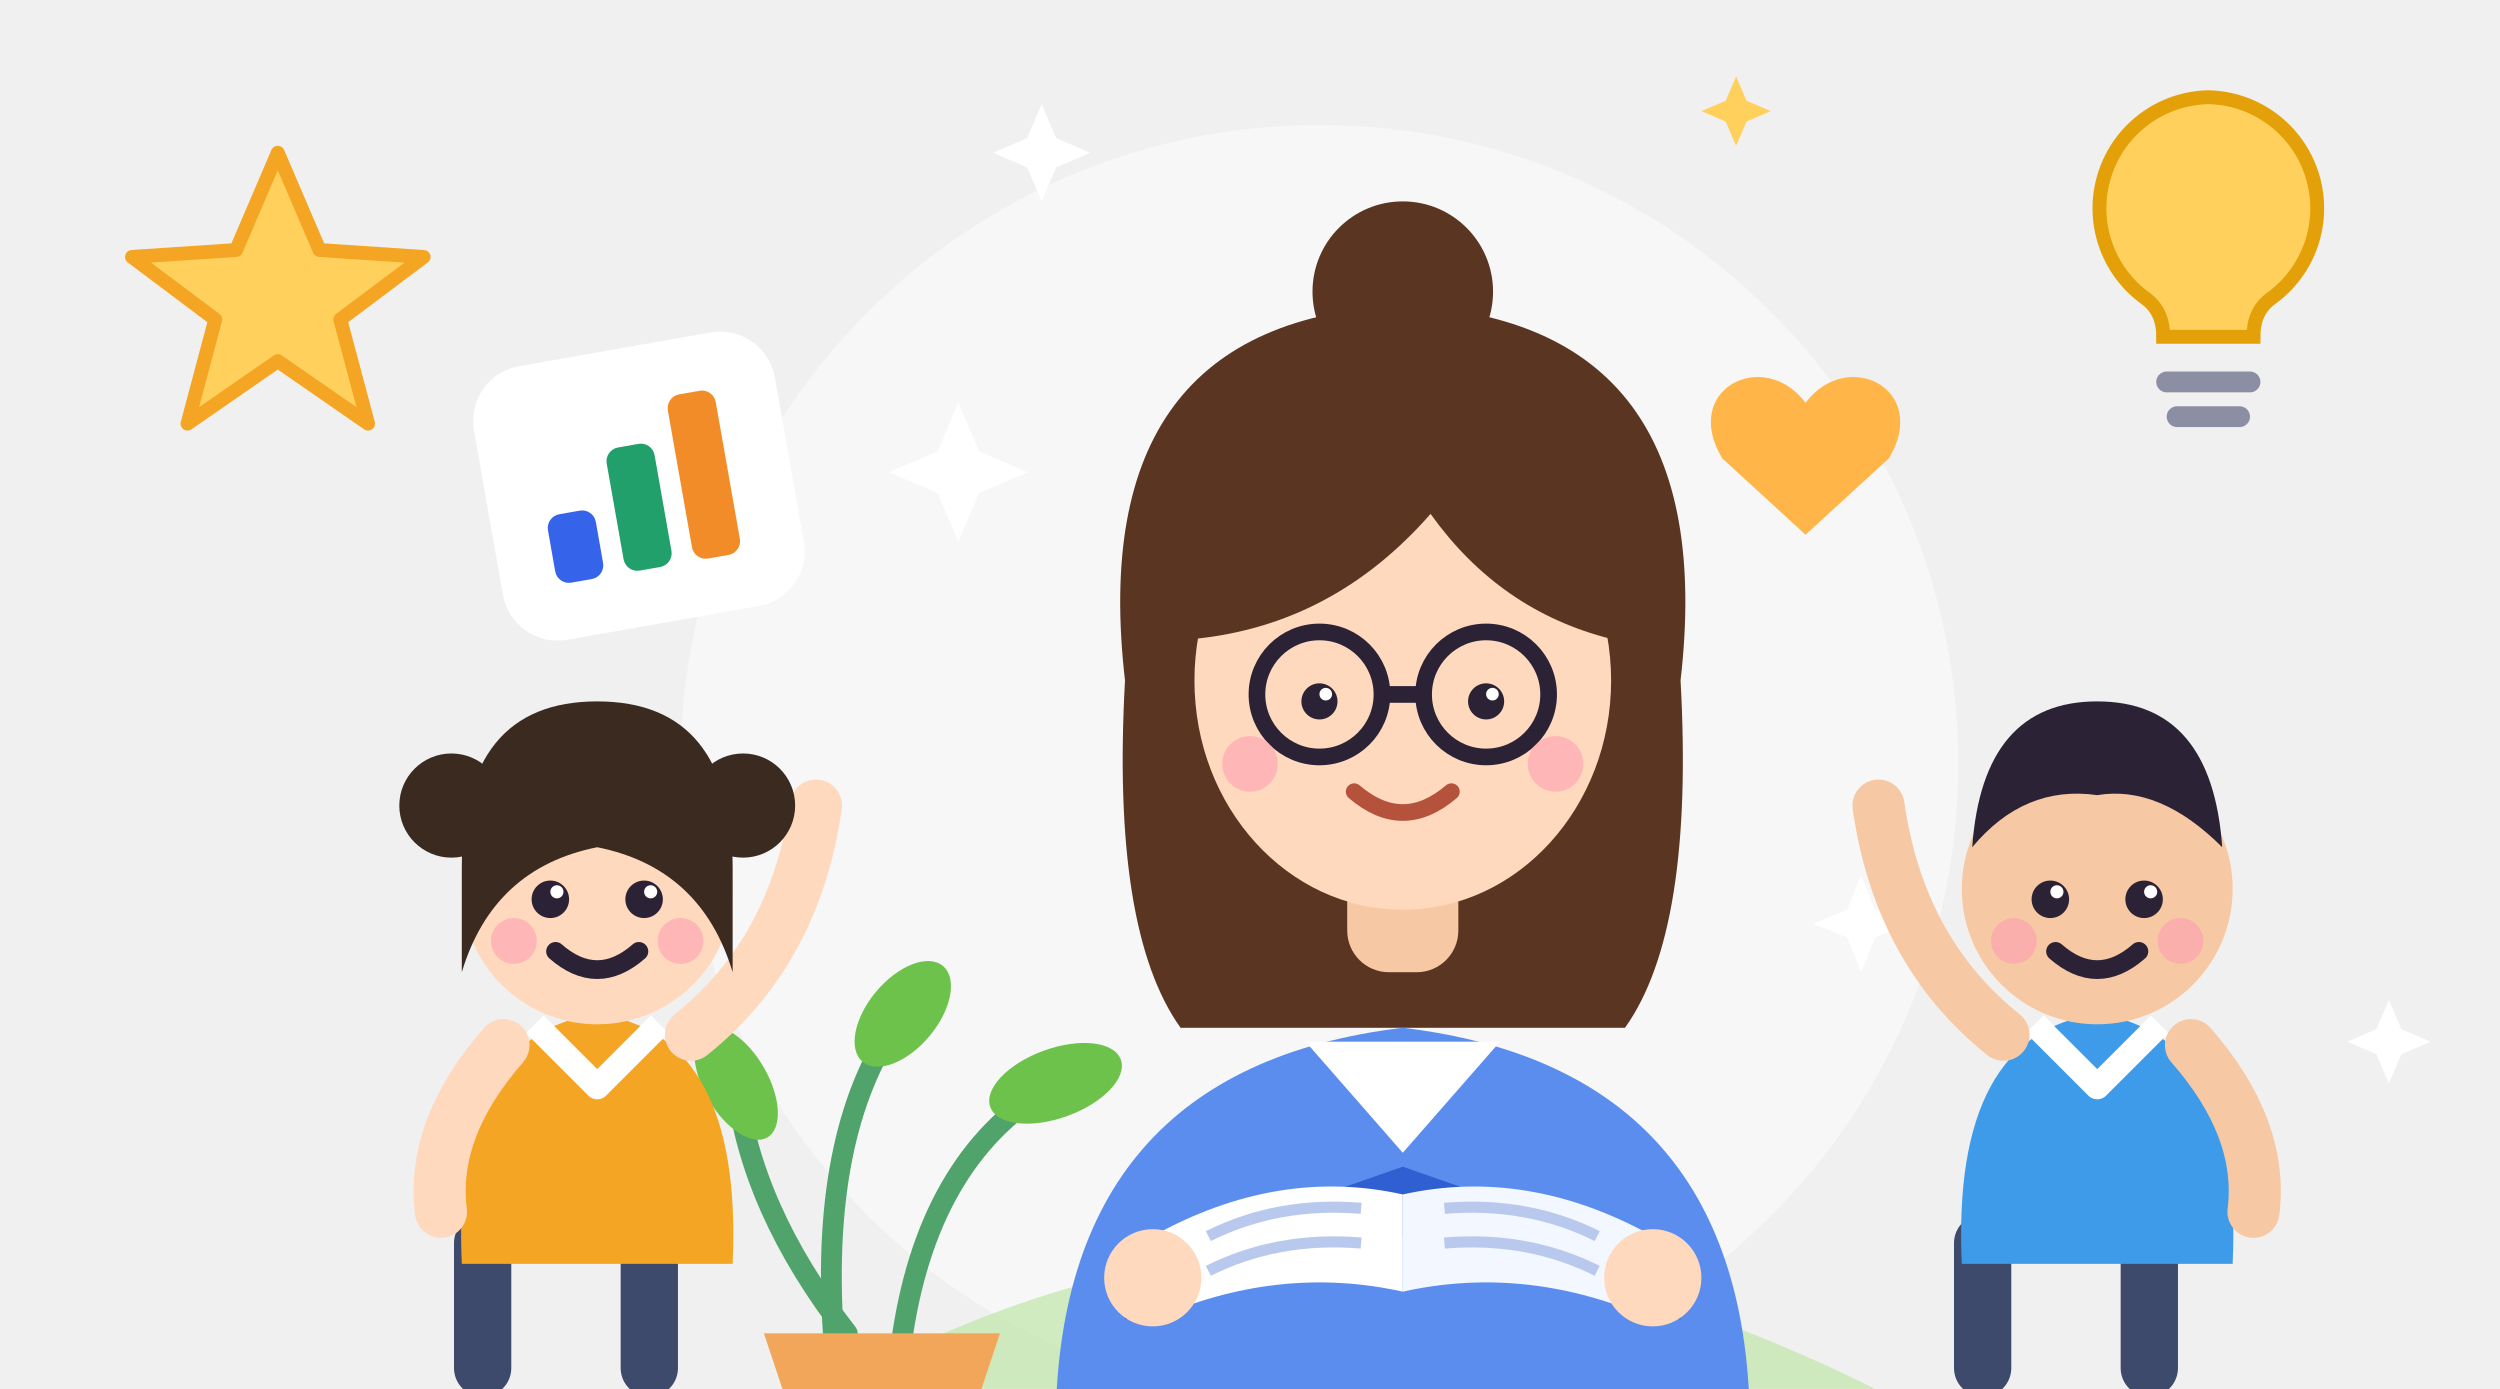
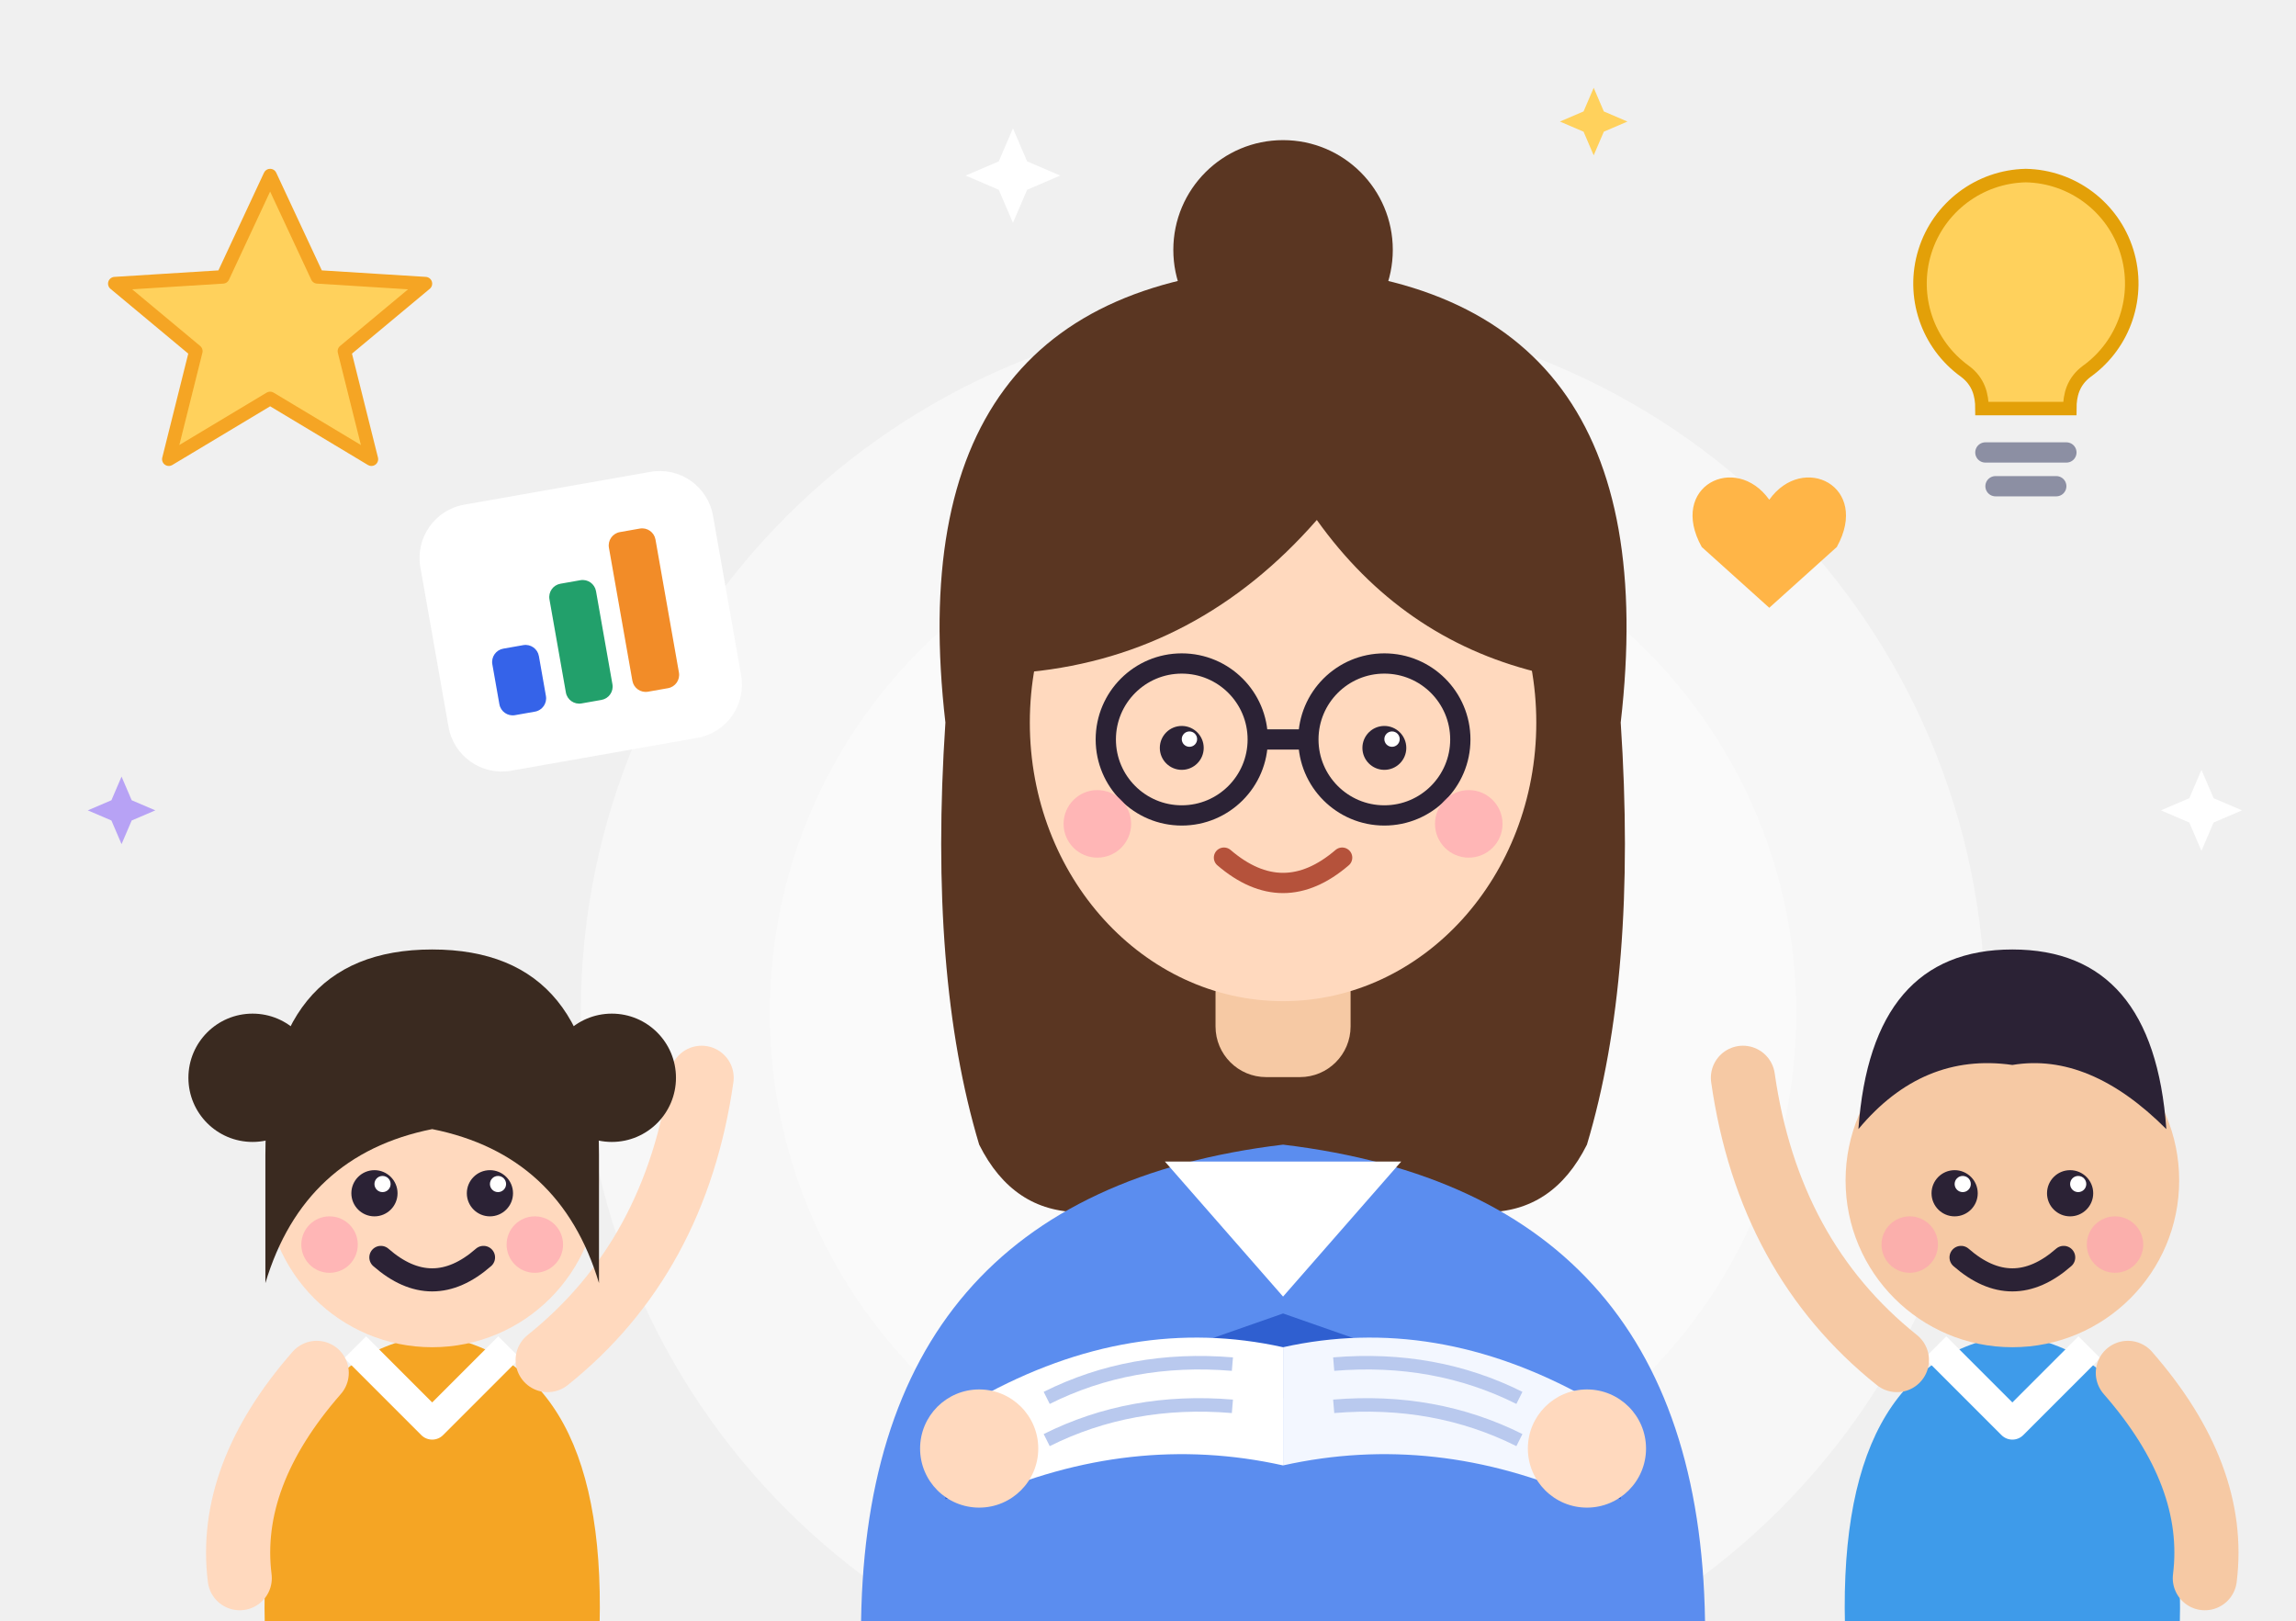
- <svg xmlns="http://www.w3.org/2000/svg" width="360" height="200" viewBox="0 0 360 200">
-   <circle cx="190" cy="110" r="92" fill="#FFFFFF" opacity="0.45" />
-   <path d="M120 200 q70 -40 150 0 z" fill="#BFE6A6" opacity="0.7" />
-   <g transform="translate(92 6)">
-     <path d="M28 186 q-2 -30 10 -46 M38 186 q4 -26 22 -36 M30 186 q-14 -18 -16 -36" stroke="#4FA36B" stroke-width="3" fill="none" stroke-linecap="round" />
-     <ellipse cx="38" cy="140" rx="9" ry="5" transform="rotate(-50 38 140)" fill="#6CC24A" />
-     <ellipse cx="60" cy="150" rx="10" ry="5" transform="rotate(-20 60 150)" fill="#6CC24A" />
-     <ellipse cx="14" cy="150" rx="9" ry="4.6" transform="rotate(60 14 150)" fill="#6CC24A" />
-     <path d="M18 186 h34 l-4 12 h-26 z" fill="#F2A65A" />
-     <path d="M70 92 q-6 -52 40 -54 q46 2 40 54 q2 36 -8 50 h-64 q-10 -14 -8 -50 z" fill="#5A3622" />
+ <svg xmlns="http://www.w3.org/2000/svg" width="340" height="240" viewBox="0 0 340 240">
+   <circle cx="190" cy="150" r="104" fill="#FFFFFF" opacity="0.45" />
+   <circle cx="190" cy="150" r="76" fill="#FFFFFF" opacity="0.35" />
+   <polygon points="40,26 47,41 63,42 51,52 55,68 40,59 25,68 29,52 17,42 33,41" fill="#FFD15C" stroke="#F5A524" stroke-width="2" stroke-linejoin="round" />
+   <g transform="rotate(-10 86 92)">
+     <rect x="64" y="72" width="44" height="40" rx="8" fill="#FFFFFF" />
+     <rect x="72" y="94" width="7" height="10" rx="2" fill="#3563E9" />
+     <rect x="82" y="86" width="7" height="18" rx="2" fill="#22A06B" />
+     <rect x="92" y="80" width="7" height="24" rx="2" fill="#F28C28" />
+   </g>
+   <g transform="translate(300 46)">
+     <path d="M0 -20 a16 16 0 0 0 -9 29 c2 1.5 2.5 3.5 2.5 5.5 h13 c0 -2 .5 -4 2.5 -5.5 a16 16 0 0 0 -9 -29 z" fill="#FFD15C" stroke="#E3A008" stroke-width="2" />
+     <path d="M-6 21 h12 M-4.5 26 h9" stroke="#8C8FA3" stroke-width="3" stroke-linecap="round" />
+   </g>
+   <path d="M262 74 c-5 -7 -15 -2 -10 7 l10 9 l10 -9 c5 -9 -5 -14 -10 -7 z" fill="#FFB547" />
+   <g transform="translate(52.5 -8) scale(1.25)">
+     <path d="M70 92 q-6 -52 40 -54 q46 2 40 54 q2 30 -4 50 q-4 8 -12 8 h-48 q-8 0 -12 -8 q-6 -20 -4 -50 z" fill="#5A3622" />
    <circle cx="110" cy="36" r="13" fill="#5A3622" />
    <path d="M60 200 q0 -52 50 -58 q50 6 50 58 z" fill="#5B8DEF" />
    <path d="M96 144 l14 16 l14 -16" fill="#FFFFFF" />
    <rect x="102" y="118" width="16" height="16" rx="6" fill="#F6C9A4" />
    <ellipse cx="110" cy="92" rx="30" ry="33" fill="#FFD9BE" />
    <path d="M80 86 q4 -32 34 -30 q24 2 26 30 q-16 -4 -26 -18 q-14 16 -34 18 z" fill="#5A3622" />
    <circle cx="98" cy="94" r="9" fill="none" stroke="#2B2235" stroke-width="2.4" />
    <circle cx="122" cy="94" r="9" fill="none" stroke="#2B2235" stroke-width="2.4" />
    <path d="M107 94 h6" stroke="#2B2235" stroke-width="2.4" />
    <circle cx="98" cy="95" r="2.6" fill="#2B2235" />
    <circle cx="98.91" cy="93.96" r="0.91" fill="#FFFFFF" />
    <circle cx="122" cy="95" r="2.6" fill="#2B2235" />
    <circle cx="122.91" cy="93.96" r="0.91" fill="#FFFFFF" />
    <path d="M103 108 q7 6 14 0" fill="none" stroke="#B5523B" stroke-width="2.4" stroke-linecap="round" />
    <circle cx="88" cy="104" r="4" fill="#FF9EB0" opacity="0.6" />
    <circle cx="132" cy="104" r="4" fill="#FF9EB0" opacity="0.6" />
    <path d="M70 176 l40 -14 l40 14 v8 l-40 -12 l-40 12 z" fill="#2F5FD0" />
    <path d="M74 172 q18 -10 36 -6 v14 q-18 -4 -36 4 z" fill="#FFFFFF" />
    <path d="M146 172 q-18 -10 -36 -6 v14 q18 -4 36 4 z" fill="#F3F7FF" />
    <path d="M82 172 q10 -5 22 -4 M82 177 q10 -5 22 -4 M116 168 q12 -1 22 4 M116 173 q12 -1 22 4" stroke="#B9C9EE" stroke-width="1.6" fill="none" />
    <circle cx="74" cy="178" r="7" fill="#FFD9BE" />
    <circle cx="146" cy="178" r="7" fill="#FFD9BE" />
-     <path d="M168 52 c-6 -8 -18 -2 -12 8 l12 11 l12 -11 c6 -10 -6 -16 -12 -8 z" fill="#FFB547" />
-     <path d="M46 52 l3 7 l7 3 l-7 3 l-3 7 l-3 -7 l-7 -3 l7 -3 z" fill="#FFFFFF" />
-     <path d="M176 120 l2 5 l5 2 l-5 2 l-2 5 l-2 -5 l-5 -2 l5 -2 z" fill="#FFFFFF" />
  </g>
-   <g transform="translate(-40 -88) scale(1.5)">
-     <path d="M73 190 v-12 M89 190 v-12" stroke="#3E4A6B" stroke-width="5.5" stroke-linecap="round" />
-     <path d="M71 180 q-1 -22 13 -24 q14 2 13 24 z" fill="#F5A524" />
-     <path d="M78 157 l6 6 l6 -6" fill="none" stroke="#FFFFFF" stroke-width="2.4" stroke-linejoin="round" />
-     <path d="M93 158 q10 -8 12 -22" stroke="#FFD9BE" stroke-width="5" stroke-linecap="round" fill="none" />
-     <path d="M75 159 q-7 8 -6 16" stroke="#FFD9BE" stroke-width="5" stroke-linecap="round" fill="none" />
-     <circle cx="84" cy="144" r="13" fill="#FFD9BE" />
-     <path d="M71 142 q0 -16 13 -16 q13 0 13 16 v10 q-3 -10 -13 -12 q-10 2 -13 12 z" fill="#3A2A20" />
-     <circle cx="70" cy="136" r="5" fill="#3A2A20" />
-     <circle cx="98" cy="136" r="5" fill="#3A2A20" />
-     <circle cx="79.5" cy="145" r="1.8" fill="#2B2235" />
-     <circle cx="80.13" cy="144.28" r="0.63" fill="#FFFFFF" />
-     <circle cx="88.5" cy="145" r="1.8" fill="#2B2235" />
-     <circle cx="89.13" cy="144.28" r="0.63" fill="#FFFFFF" />
-     <path d="M80 150 q4 3.5 8 0" fill="none" stroke="#2B2235" stroke-width="1.8" stroke-linecap="round" />
-     <circle cx="76" cy="149" r="2.2" fill="#FF9EB0" opacity="0.6" />
-     <circle cx="92" cy="149" r="2.2" fill="#FF9EB0" opacity="0.6" />
+   <g transform="translate(64 266) scale(1.9)">
+     <path d="M-6 -2 v-12 M6 -2 v-12" stroke="#3E4A6B" stroke-width="5.5" stroke-linecap="round" />
+     <path d="M-13 -12 q-1 -22 13 -24 q14 2 13 24 z" fill="#F5A524" />
+     <path d="M-6 -35 l6 6 l6 -6" fill="none" stroke="#FFFFFF" stroke-width="2.4" stroke-linejoin="round" />
+     <path d="M9 -34 q10 -8 12 -22" stroke="#FFD9BE" stroke-width="5" stroke-linecap="round" fill="none" />
+     <path d="M-9 -33 q-7 8 -6 16" stroke="#FFD9BE" stroke-width="5" stroke-linecap="round" fill="none" />
+     <circle cx="0" cy="-48" r="13" fill="#FFD9BE" />
+     <path d="M-13 -50 q0 -16 13 -16 q13 0 13 16 v10 q-3 -10 -13 -12 q-10 2 -13 12 z" fill="#3A2A20" />
+     <circle cx="-14" cy="-56" r="5" fill="#3A2A20" />
+     <circle cx="14" cy="-56" r="5" fill="#3A2A20" />
+     <circle cx="-4.5" cy="-47" r="1.8" fill="#2B2235" />
+     <circle cx="-3.87" cy="-47.72" r="0.63" fill="#FFFFFF" />
+     <circle cx="4.5" cy="-47" r="1.8" fill="#2B2235" />
+     <circle cx="5.13" cy="-47.72" r="0.63" fill="#FFFFFF" />
+     <path d="M-4 -42 q4 3.5 8 0" fill="none" stroke="#2B2235" stroke-width="1.8" stroke-linecap="round" />
+     <circle cx="-8" cy="-43" r="2.2" fill="#FF9EB0" opacity="0.6" />
+     <circle cx="8" cy="-43" r="2.2" fill="#FF9EB0" opacity="0.6" />
  </g>
-   <g transform="translate(-118 -88) scale(1.5)">
-     <path d="M269 190 v-12 M285 190 v-12" stroke="#3E4A6B" stroke-width="5.5" stroke-linecap="round" />
-     <path d="M267 180 q-1 -22 13 -24 q14 2 13 24 z" fill="#3E9BEA" />
-     <path d="M274 157 l6 6 l6 -6" fill="none" stroke="#FFFFFF" stroke-width="2.4" stroke-linejoin="round" />
-     <path d="M271 158 q-10 -8 -12 -22" stroke="#F6C9A4" stroke-width="5" stroke-linecap="round" fill="none" />
-     <path d="M289 159 q7 8 6 16" stroke="#F6C9A4" stroke-width="5" stroke-linecap="round" fill="none" />
-     <circle cx="280" cy="144" r="13" fill="#F6C9A4" />
-     <path d="M268 140 q1 -14 12 -14 q11 0 12 14 q-6 -6 -12 -5 q-7 -1 -12 5 z" fill="#2B2235" />
-     <circle cx="275.5" cy="145" r="1.8" fill="#2B2235" />
-     <circle cx="276.13" cy="144.28" r="0.63" fill="#FFFFFF" />
-     <circle cx="284.5" cy="145" r="1.8" fill="#2B2235" />
-     <circle cx="285.13" cy="144.28" r="0.63" fill="#FFFFFF" />
-     <path d="M276 150 q4 3.5 8 0" fill="none" stroke="#2B2235" stroke-width="1.8" stroke-linecap="round" />
-     <circle cx="272" cy="149" r="2.2" fill="#FF9EB0" opacity="0.6" />
-     <circle cx="288" cy="149" r="2.2" fill="#FF9EB0" opacity="0.6" />
+   <g transform="translate(298 266) scale(1.9)">
+     <path d="M-6 -2 v-12 M6 -2 v-12" stroke="#3E4A6B" stroke-width="5.5" stroke-linecap="round" />
+     <path d="M-13 -12 q-1 -22 13 -24 q14 2 13 24 z" fill="#3E9BEA" />
+     <path d="M-6 -35 l6 6 l6 -6" fill="none" stroke="#FFFFFF" stroke-width="2.4" stroke-linejoin="round" />
+     <path d="M-9 -34 q-10 -8 -12 -22" stroke="#F6C9A4" stroke-width="5" stroke-linecap="round" fill="none" />
+     <path d="M9 -33 q7 8 6 16" stroke="#F6C9A4" stroke-width="5" stroke-linecap="round" fill="none" />
+     <circle cx="0" cy="-48" r="13" fill="#F6C9A4" />
+     <path d="M-12 -52 q1 -14 12 -14 q11 0 12 14 q-6 -6 -12 -5 q-7 -1 -12 5 z" fill="#2B2235" />
+     <circle cx="-4.5" cy="-47" r="1.8" fill="#2B2235" />
+     <circle cx="-3.87" cy="-47.72" r="0.63" fill="#FFFFFF" />
+     <circle cx="4.5" cy="-47" r="1.8" fill="#2B2235" />
+     <circle cx="5.13" cy="-47.72" r="0.63" fill="#FFFFFF" />
+     <path d="M-4 -42 q4 3.5 8 0" fill="none" stroke="#2B2235" stroke-width="1.8" stroke-linecap="round" />
+     <circle cx="-8" cy="-43" r="2.2" fill="#FF9EB0" opacity="0.6" />
+     <circle cx="8" cy="-43" r="2.2" fill="#FF9EB0" opacity="0.6" />
  </g>
-   <g transform="translate(318 34)">
-     <path d="M0 -20 a16 16 0 0 0 -9 29 c2 1.5 2.5 3.5 2.5 5.5 h13 c0 -2 .5 -4 2.5 -5.5 a16 16 0 0 0 -9 -29 z" fill="#FFD15C" stroke="#E3A008" stroke-width="2" />
-     <path d="M-6 21 h12 M-4.5 26 h9" stroke="#8C8FA3" stroke-width="3" stroke-linecap="round" />
-   </g>
-   <polygon points="40,22 46,36 61,37 49,46 53,61 40,52 27,61 31,46 19,37 34,36" fill="#FFD15C" stroke="#F5A524" stroke-width="2" stroke-linejoin="round" />
-   <g transform="rotate(-10 92 70)">
-     <rect x="70" y="50" width="44" height="40" rx="8" fill="#FFFFFF" />
-     <rect x="78" y="72" width="7" height="10" rx="2" fill="#3563E9" />
-     <rect x="88" y="64" width="7" height="18" rx="2" fill="#22A06B" />
-     <rect x="98" y="58" width="7" height="24" rx="2" fill="#F28C28" />
-   </g>
-   <path d="M150 15 L152.1 19.9 L157 22 L152.1 24.1 L150 29 L147.9 24.1 L143 22 L147.9 19.9 Z" fill="#FFFFFF" />
-   <path d="M250 11 L251.5 14.5 L255 16 L251.5 17.5 L250 21 L248.5 17.5 L245 16 L248.5 14.5 Z" fill="#FFD15C" />
-   <path d="M344 144 L345.8 148.2 L350 150 L345.8 151.8 L344 156 L342.2 151.8 L338 150 L342.2 148.2 Z" fill="#FFFFFF" />
+   <path d="M150 19 L152.1 23.9 L157 26 L152.1 28.1 L150 33 L147.9 28.1 L143 26 L147.9 23.9 Z" fill="#FFFFFF" />
+   <path d="M236 13 L237.5 16.5 L241 18 L237.5 19.5 L236 23 L234.5 19.5 L231 18 L234.5 16.5 Z" fill="#FFD15C" />
+   <path d="M326 114 L327.8 118.2 L332 120 L327.8 121.8 L326 126 L324.2 121.8 L320 120 L324.2 118.2 Z" fill="#FFFFFF" />
+   <path d="M18 115 L19.5 118.5 L23 120 L19.5 121.5 L18 125 L16.5 121.5 L13 120 L16.5 118.5 Z" fill="#B7A2F5" />
</svg>
